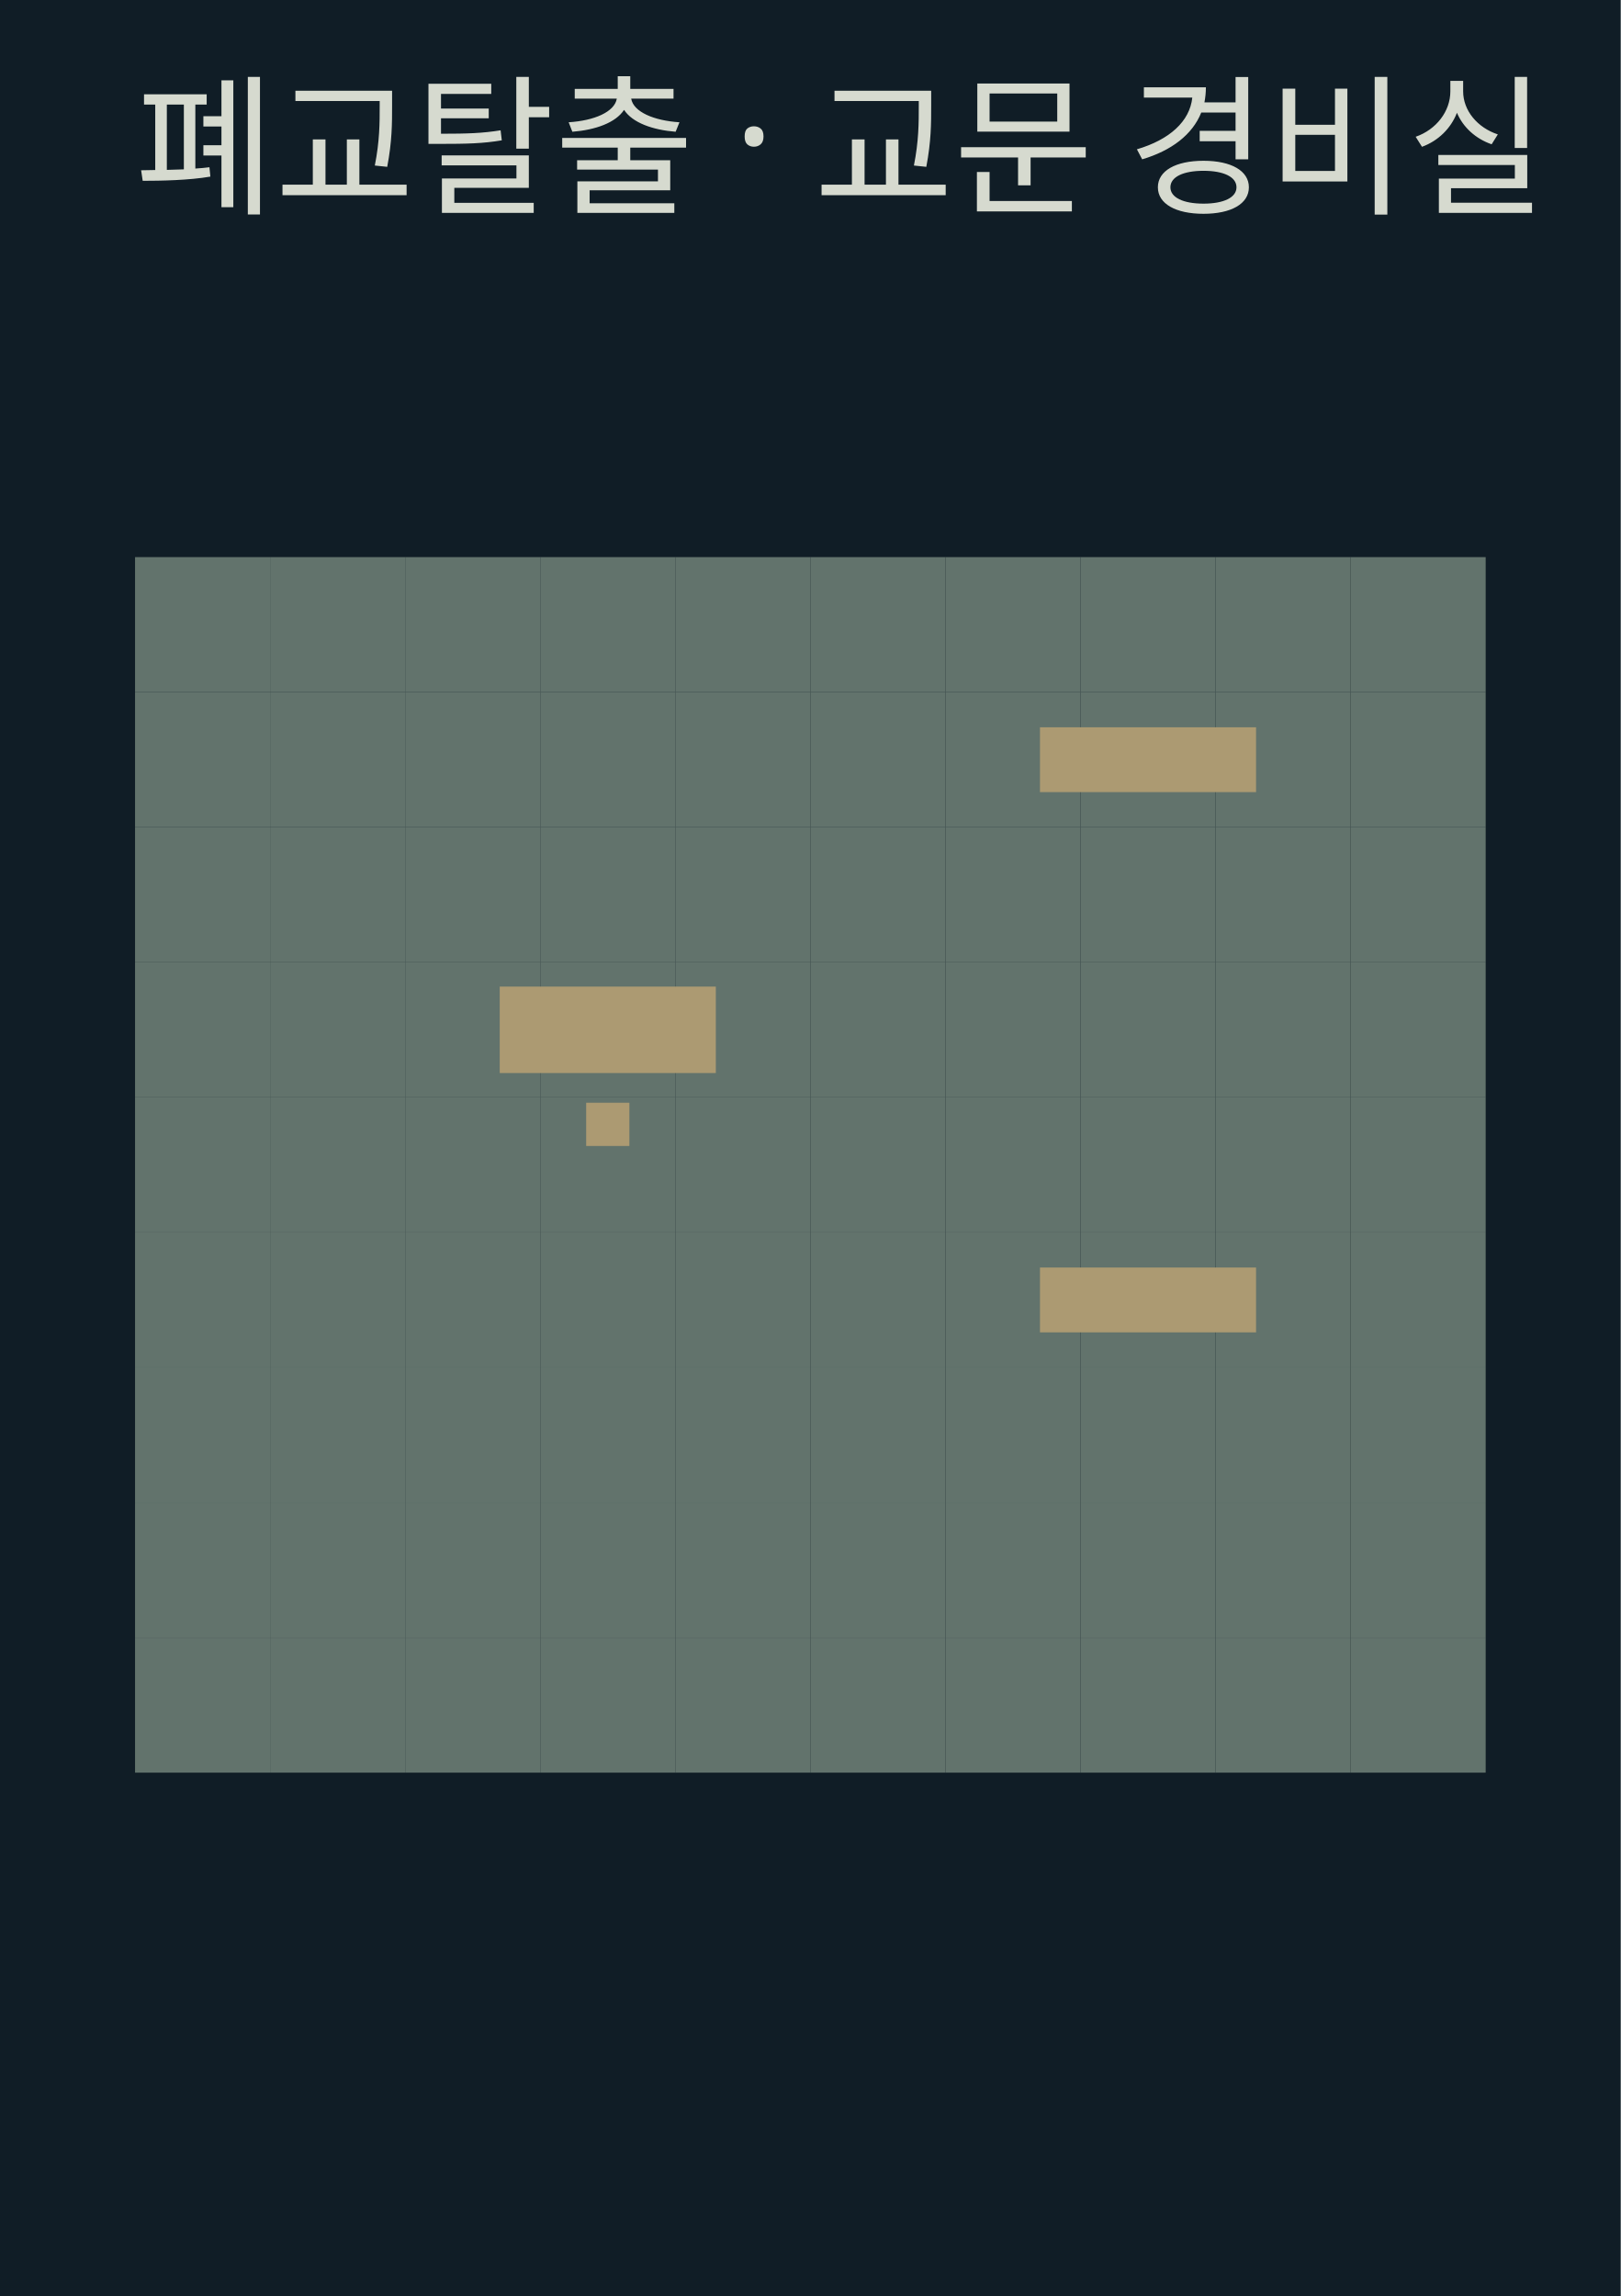
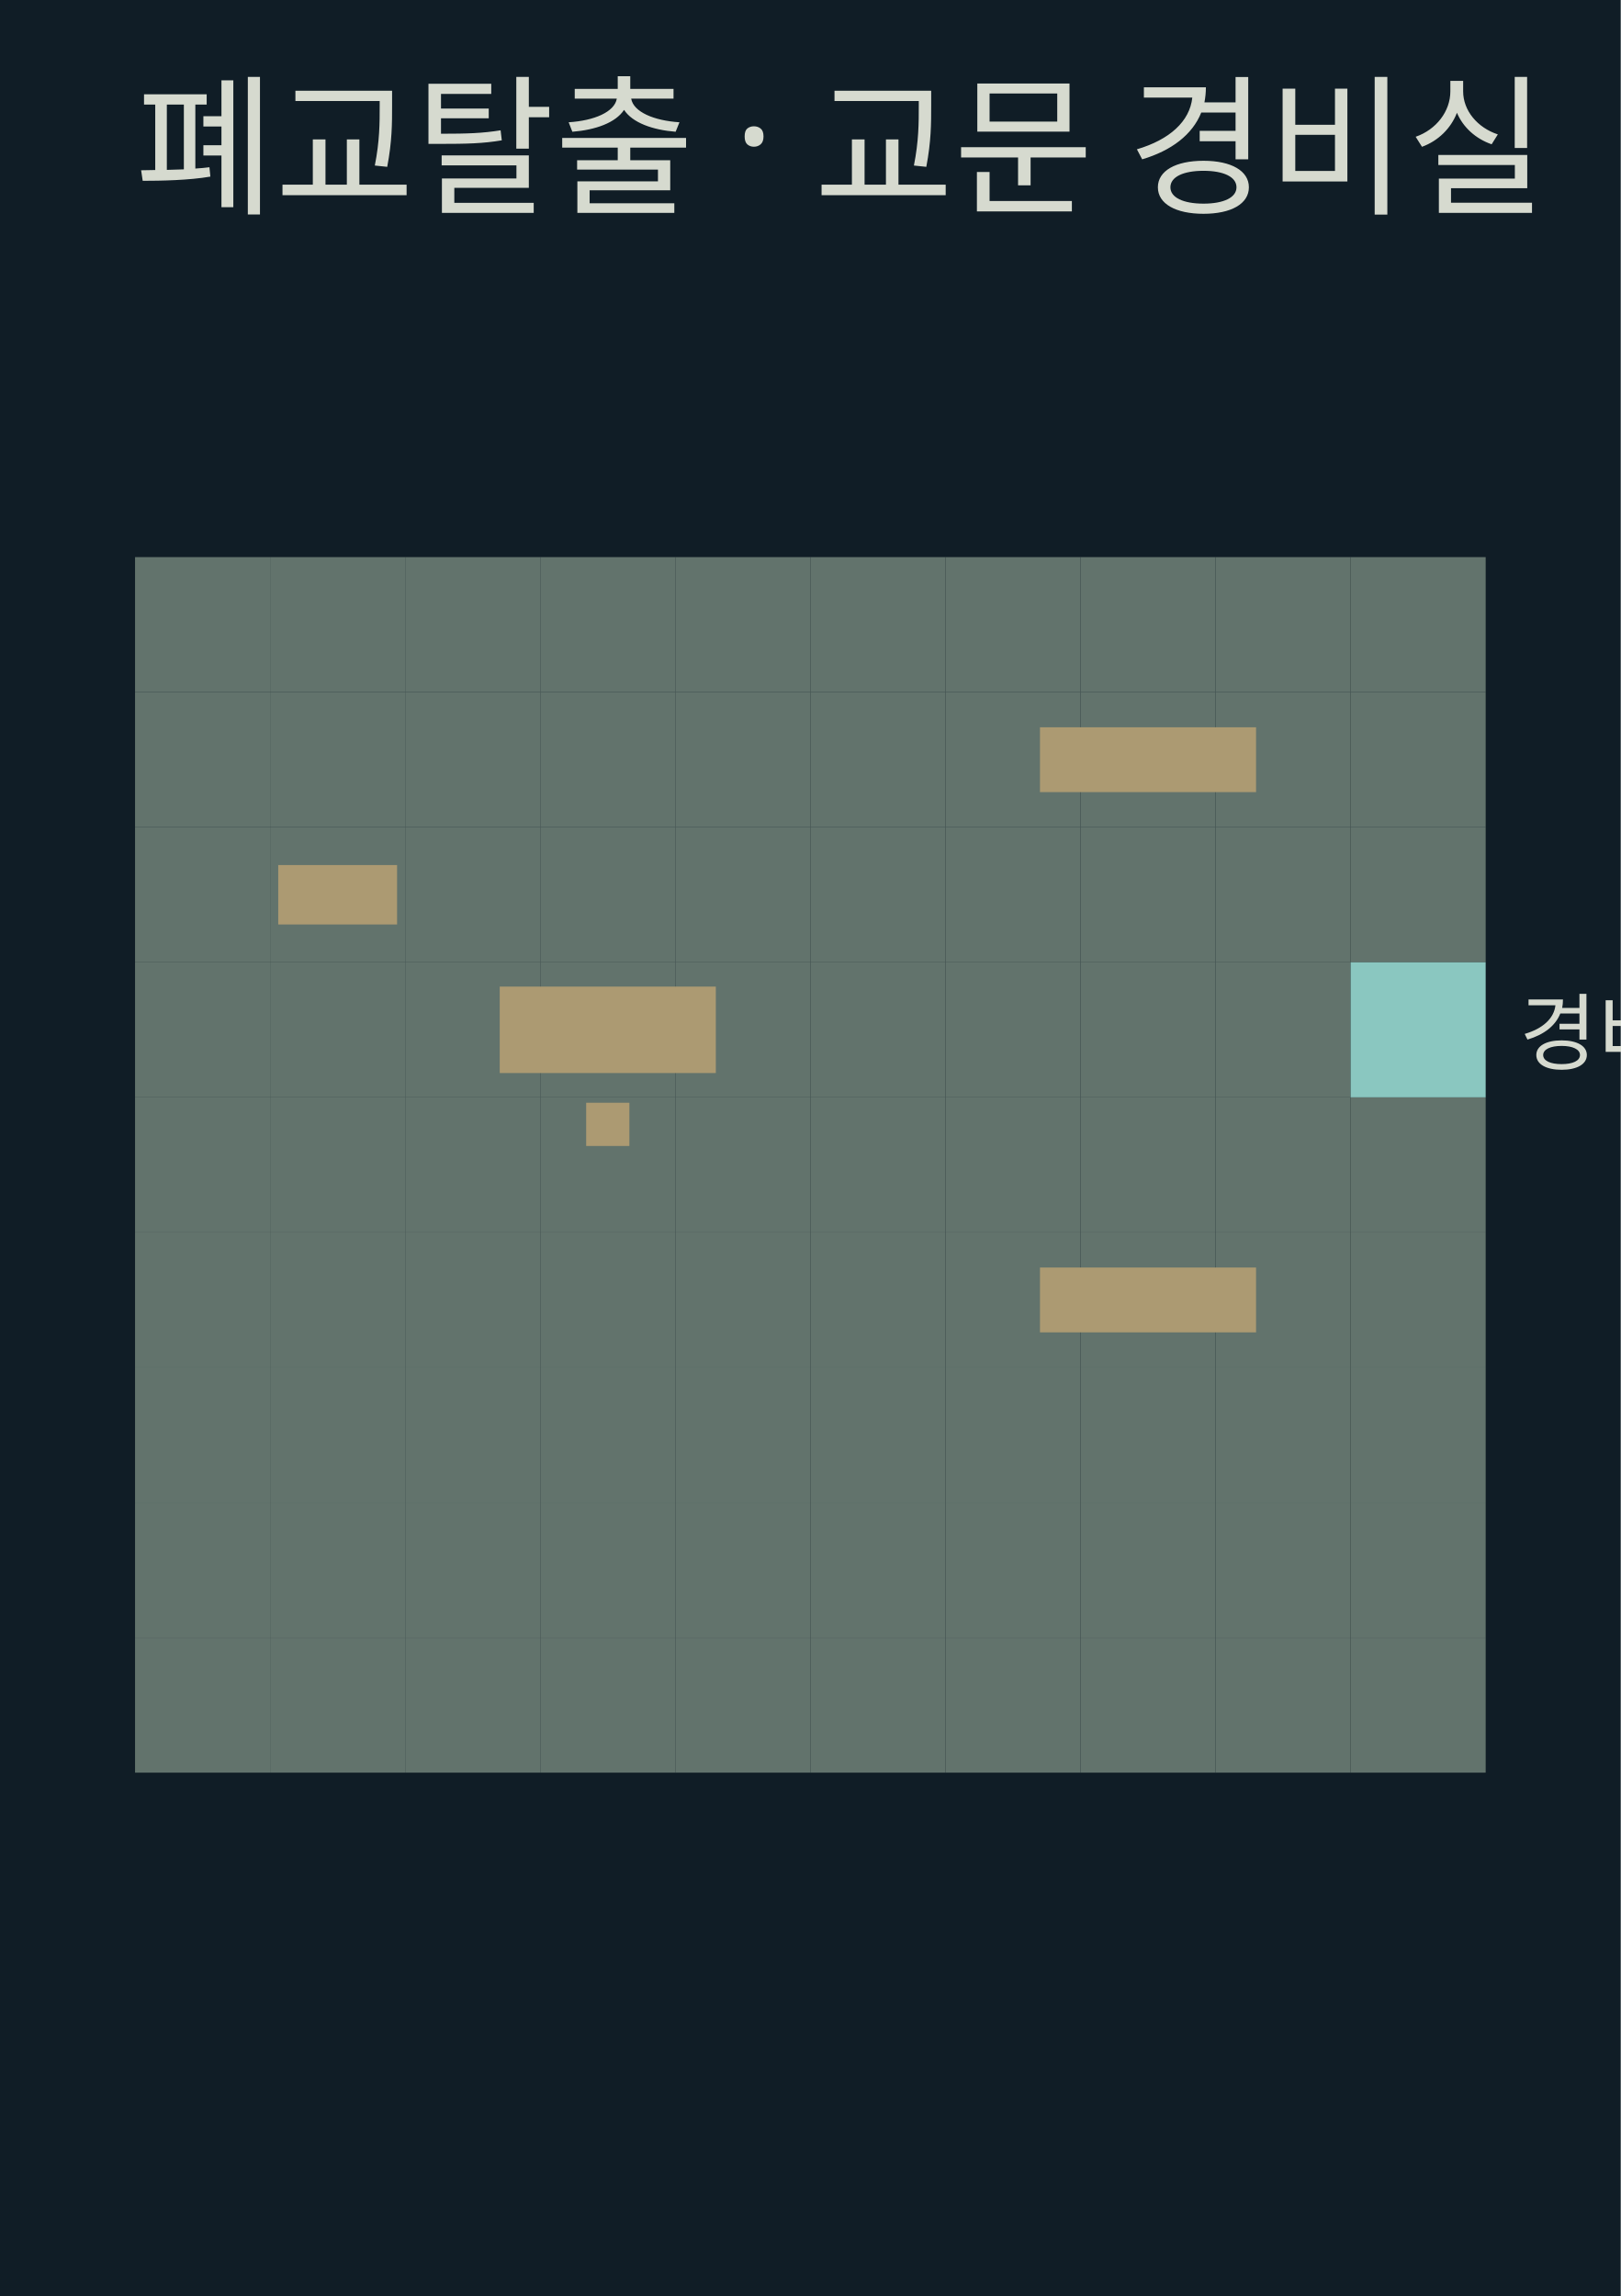
<svg xmlns="http://www.w3.org/2000/svg" viewBox="0 0 192 272">
  <rect width="192" height="272" fill="#101d26" />
  <style>text{font:10px sans-serif;fill:#d6dacf}</style>
  <text x="16" y="24" style="font-size:18px">폐교탈출 · 교문 경비실</text>
  <rect x="16" y="194" width="16" height="16" fill="#62736c" />
  <rect x="16" y="178" width="16" height="16" fill="#62736c" />
  <rect x="16" y="162" width="16" height="16" fill="#62736c" />
  <rect x="16" y="146" width="16" height="16" fill="#62736c" />
  <rect x="16" y="130" width="16" height="16" fill="#62736c" />
  <rect x="16" y="114" width="16" height="16" fill="#62736c" />
  <rect x="16" y="98" width="16" height="16" fill="#62736c" />
  <rect x="16" y="82" width="16" height="16" fill="#62736c" />
  <rect x="16" y="66" width="16" height="16" fill="#62736c" />
  <rect x="32" y="194" width="16" height="16" fill="#62736c" />
  <rect x="32" y="178" width="16" height="16" fill="#62736c" />
  <rect x="32" y="162" width="16" height="16" fill="#62736c" />
  <rect x="32" y="146" width="16" height="16" fill="#62736c" />
  <rect x="32" y="130" width="16" height="16" fill="#62736c" />
  <rect x="32" y="114" width="16" height="16" fill="#62736c" />
  <rect x="32" y="98" width="16" height="16" fill="#62736c" />
  <rect x="32" y="82" width="16" height="16" fill="#62736c" />
  <rect x="32" y="66" width="16" height="16" fill="#62736c" />
  <rect x="48" y="194" width="16" height="16" fill="#62736c" />
  <rect x="48" y="178" width="16" height="16" fill="#62736c" />
  <rect x="48" y="162" width="16" height="16" fill="#62736c" />
  <rect x="48" y="146" width="16" height="16" fill="#62736c" />
  <rect x="48" y="130" width="16" height="16" fill="#62736c" />
  <rect x="48" y="114" width="16" height="16" fill="#62736c" />
  <rect x="48" y="98" width="16" height="16" fill="#62736c" />
  <rect x="48" y="82" width="16" height="16" fill="#62736c" />
  <rect x="48" y="66" width="16" height="16" fill="#62736c" />
  <rect x="64" y="194" width="16" height="16" fill="#62736c" />
  <rect x="64" y="178" width="16" height="16" fill="#62736c" />
  <rect x="64" y="162" width="16" height="16" fill="#62736c" />
  <rect x="64" y="146" width="16" height="16" fill="#62736c" />
  <rect x="64" y="130" width="16" height="16" fill="#62736c" />
  <rect x="64" y="114" width="16" height="16" fill="#62736c" />
  <rect x="64" y="98" width="16" height="16" fill="#62736c" />
  <rect x="64" y="82" width="16" height="16" fill="#62736c" />
  <rect x="64" y="66" width="16" height="16" fill="#62736c" />
  <rect x="80" y="194" width="16" height="16" fill="#62736c" />
  <rect x="80" y="178" width="16" height="16" fill="#62736c" />
  <rect x="80" y="162" width="16" height="16" fill="#62736c" />
  <rect x="80" y="146" width="16" height="16" fill="#62736c" />
  <rect x="80" y="130" width="16" height="16" fill="#62736c" />
  <rect x="80" y="114" width="16" height="16" fill="#62736c" />
  <rect x="80" y="98" width="16" height="16" fill="#62736c" />
  <rect x="80" y="82" width="16" height="16" fill="#62736c" />
  <rect x="80" y="66" width="16" height="16" fill="#62736c" />
  <rect x="96" y="194" width="16" height="16" fill="#62736c" />
  <rect x="96" y="178" width="16" height="16" fill="#62736c" />
  <rect x="96" y="162" width="16" height="16" fill="#62736c" />
  <rect x="96" y="146" width="16" height="16" fill="#62736c" />
  <rect x="96" y="130" width="16" height="16" fill="#62736c" />
  <rect x="96" y="114" width="16" height="16" fill="#62736c" />
  <rect x="96" y="98" width="16" height="16" fill="#62736c" />
  <rect x="96" y="82" width="16" height="16" fill="#62736c" />
  <rect x="96" y="66" width="16" height="16" fill="#62736c" />
  <rect x="112" y="194" width="16" height="16" fill="#62736c" />
  <rect x="112" y="178" width="16" height="16" fill="#62736c" />
  <rect x="112" y="162" width="16" height="16" fill="#62736c" />
  <rect x="112" y="146" width="16" height="16" fill="#62736c" />
  <rect x="112" y="130" width="16" height="16" fill="#62736c" />
  <rect x="112" y="114" width="16" height="16" fill="#62736c" />
  <rect x="112" y="98" width="16" height="16" fill="#62736c" />
  <rect x="112" y="82" width="16" height="16" fill="#62736c" />
  <rect x="112" y="66" width="16" height="16" fill="#62736c" />
  <rect x="128" y="194" width="16" height="16" fill="#62736c" />
  <rect x="128" y="178" width="16" height="16" fill="#62736c" />
  <rect x="128" y="162" width="16" height="16" fill="#62736c" />
  <rect x="128" y="146" width="16" height="16" fill="#62736c" />
  <rect x="128" y="130" width="16" height="16" fill="#62736c" />
  <rect x="128" y="114" width="16" height="16" fill="#62736c" />
  <rect x="128" y="98" width="16" height="16" fill="#62736c" />
  <rect x="128" y="82" width="16" height="16" fill="#62736c" />
  <rect x="128" y="66" width="16" height="16" fill="#62736c" />
  <rect x="144" y="194" width="16" height="16" fill="#62736c" />
  <rect x="144" y="178" width="16" height="16" fill="#62736c" />
  <rect x="144" y="162" width="16" height="16" fill="#62736c" />
  <rect x="144" y="146" width="16" height="16" fill="#62736c" />
  <rect x="144" y="130" width="16" height="16" fill="#62736c" />
  <rect x="144" y="114" width="16" height="16" fill="#62736c" />
  <rect x="144" y="98" width="16" height="16" fill="#62736c" />
  <rect x="144" y="82" width="16" height="16" fill="#62736c" />
  <rect x="144" y="66" width="16" height="16" fill="#62736c" />
  <rect x="160" y="194" width="16" height="16" fill="#62736c" />
  <rect x="160" y="178" width="16" height="16" fill="#62736c" />
  <rect x="160" y="162" width="16" height="16" fill="#62736c" />
  <rect x="160" y="146" width="16" height="16" fill="#62736c" />
  <rect x="160" y="130" width="16" height="16" fill="#62736c" />
-   <rect x="160" y="114" width="16" height="16" fill="#62736c" />
  <rect x="160" y="98" width="16" height="16" fill="#62736c" />
  <rect x="160" y="82" width="16" height="16" fill="#62736c" />
  <rect x="160" y="66" width="16" height="16" fill="#62736c" />
  <rect x="59.2" y="116.88" width="25.6" height="10.24" fill="#ac9a72" />
  <rect x="69.44" y="130.64" width="5.12" height="5.12" fill="#ac9a72" />
  <rect x="123.2" y="86.16" width="25.6" height="7.68" fill="#ac9a72" />
  <rect x="123.2" y="150.16" width="25.6" height="7.68" fill="#ac9a72" />
+   <rect x="32.96" y="102.48" width="14.08" height="7.04" fill="#ac9a72" />
+   <rect x="160" y="114" width="16" height="16" fill="#8ac7c0" />
+   <text x="180" y="126">경비실 화장실</text>
</svg>
